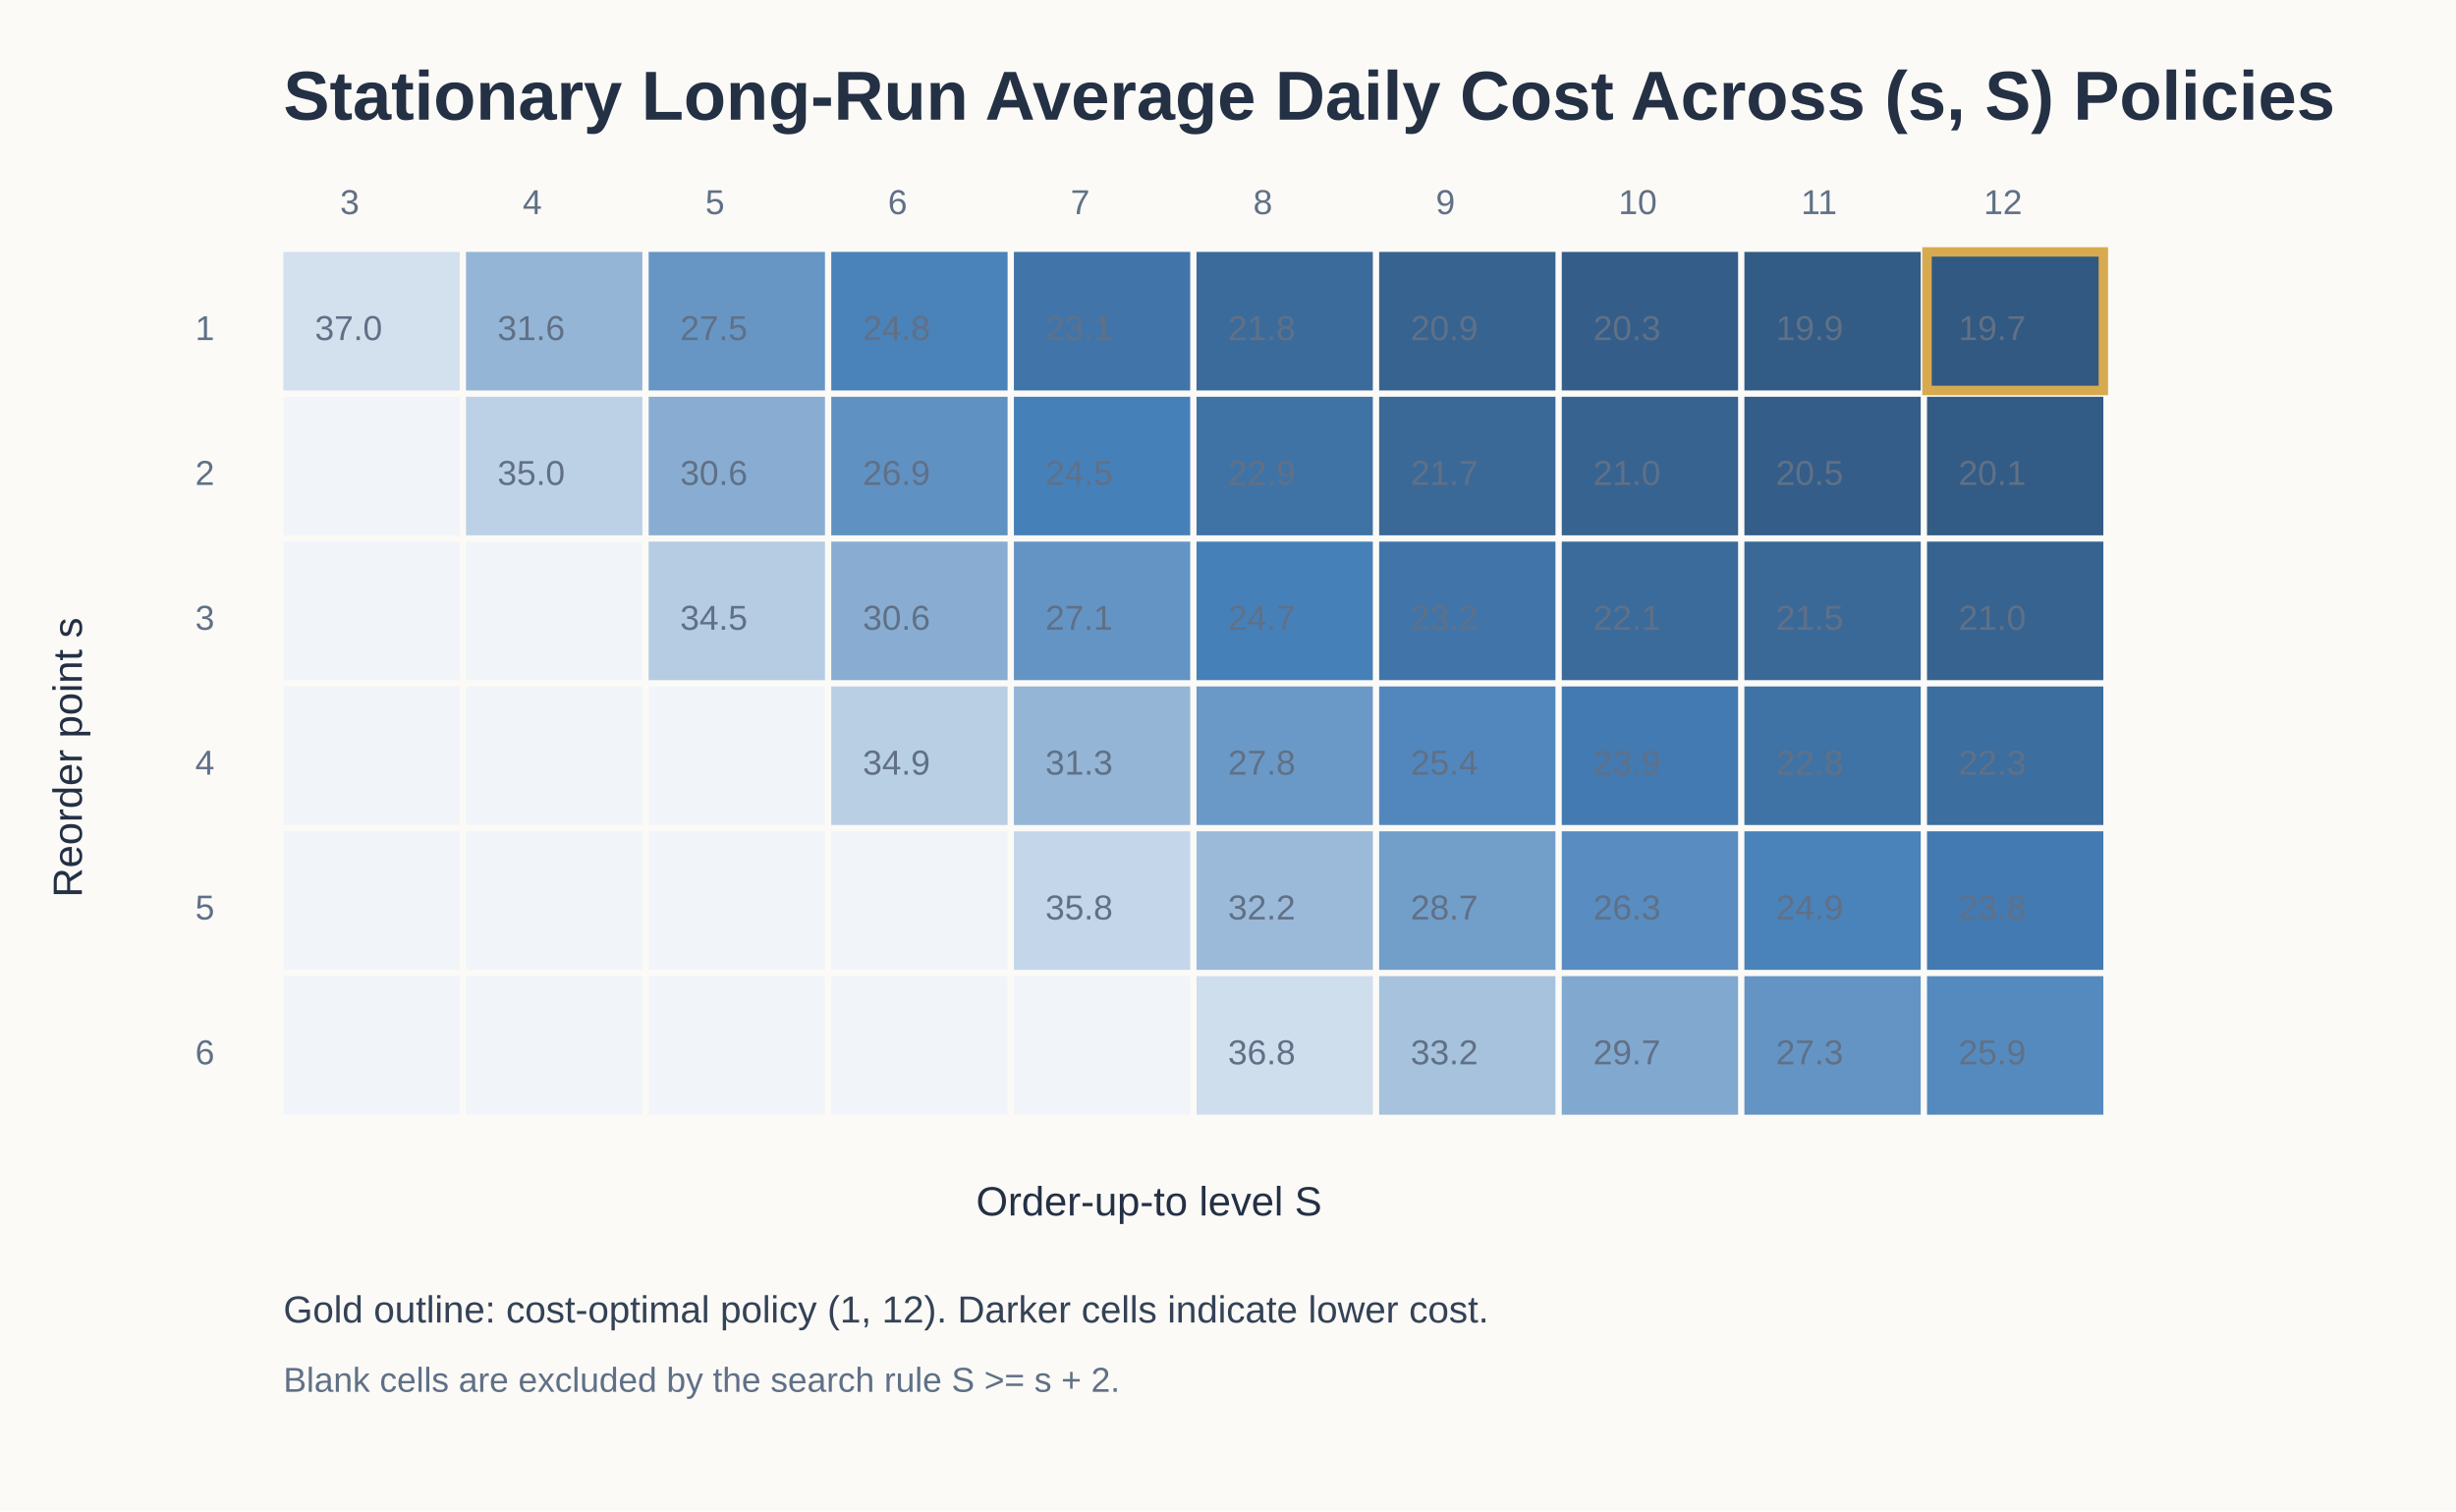
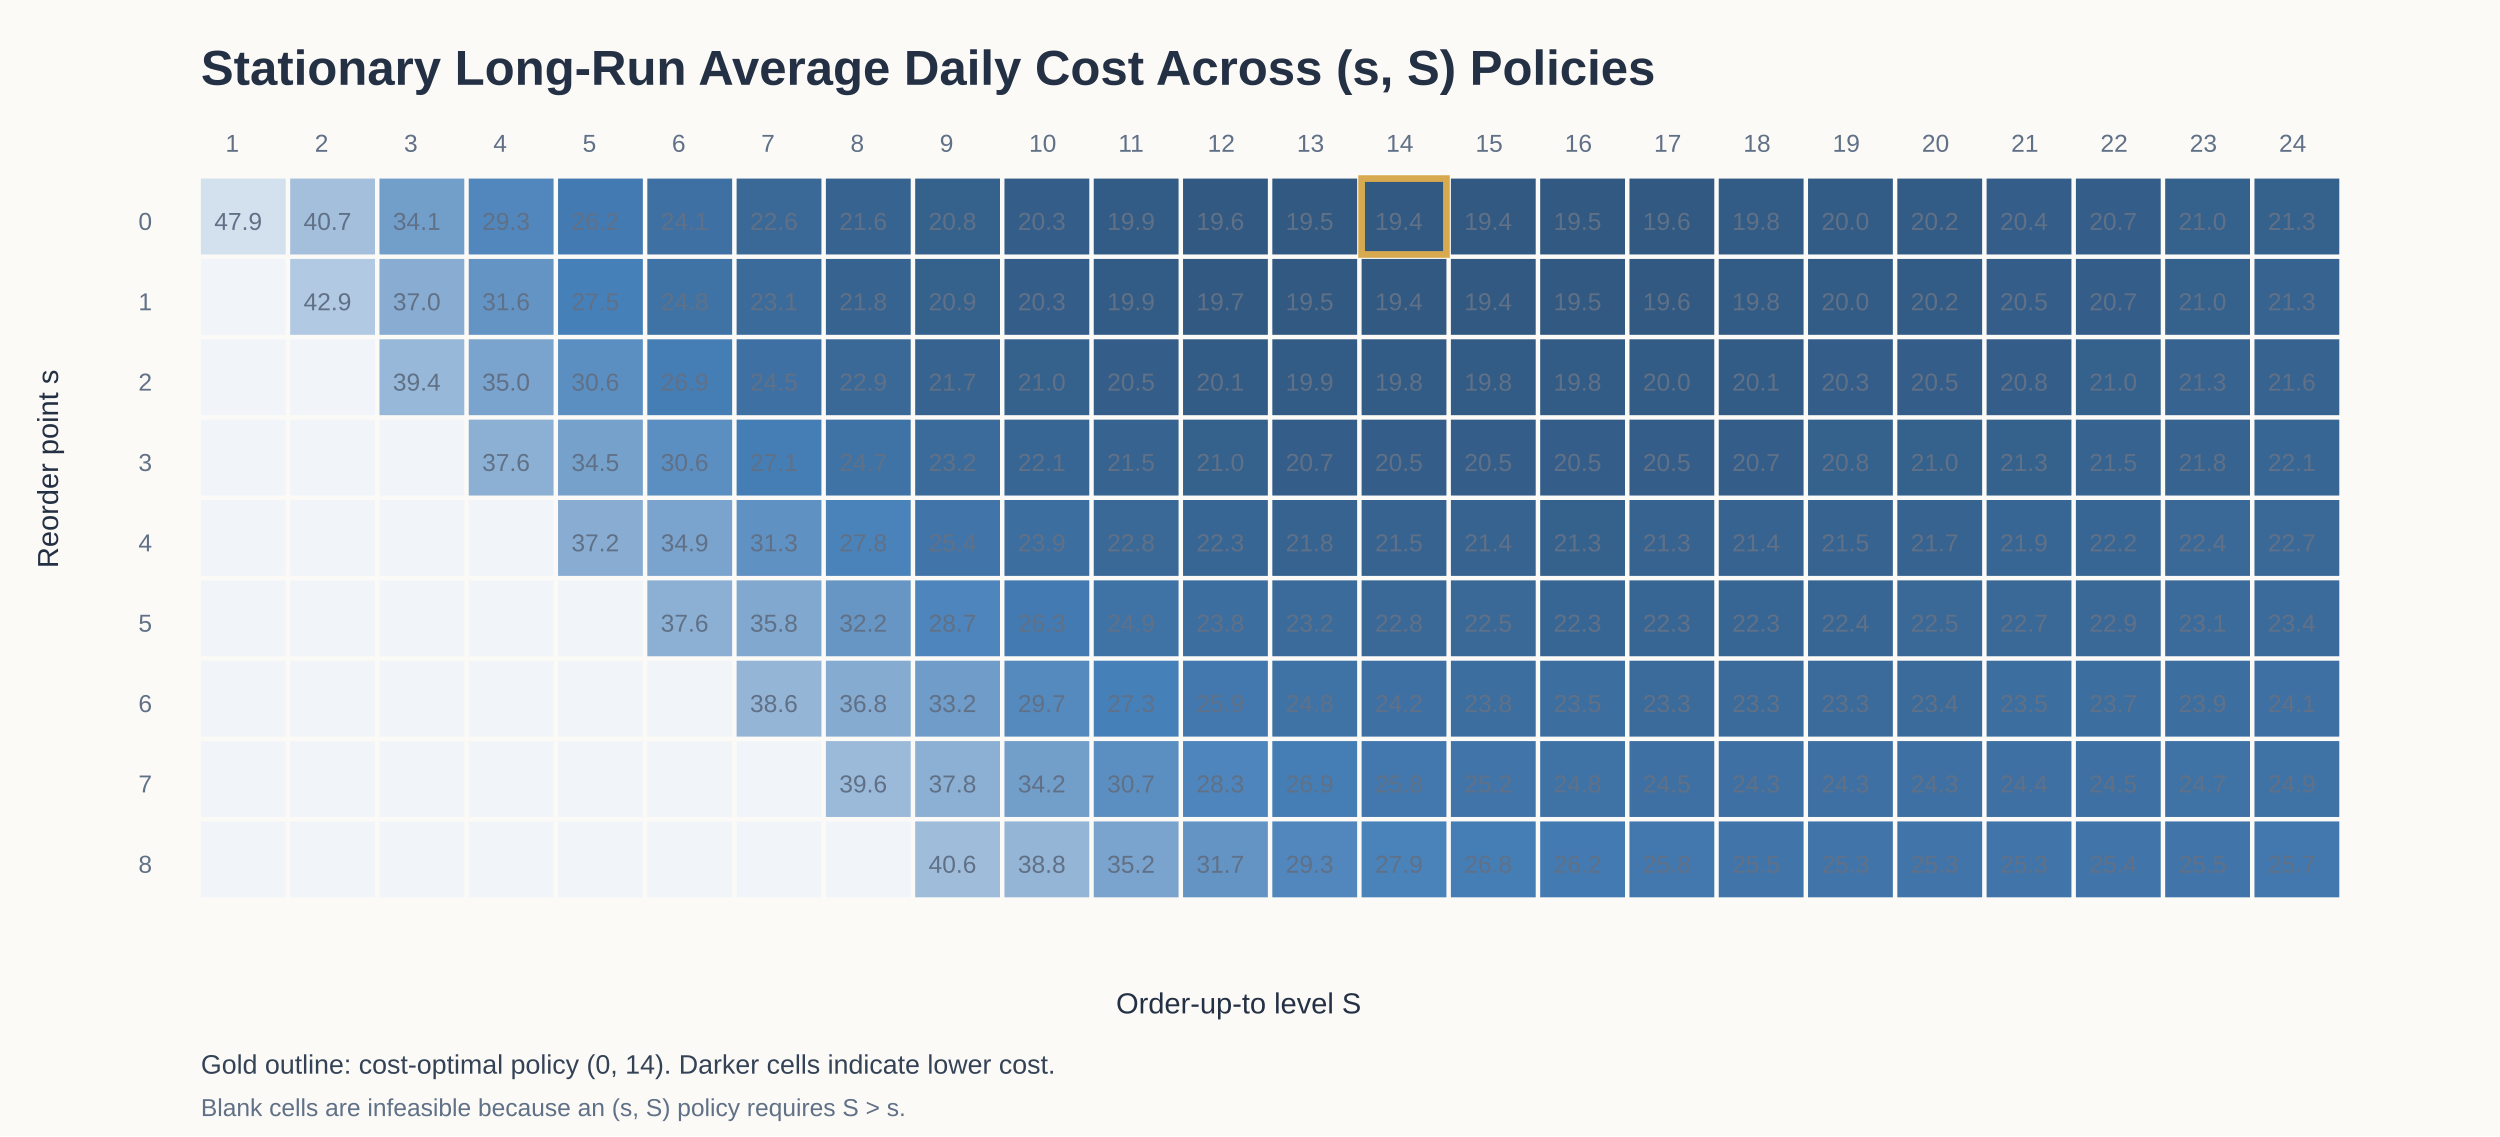
- <svg xmlns="http://www.w3.org/2000/svg" width="780" height="480" viewBox="0 0 780 480">
+ <svg xmlns="http://www.w3.org/2000/svg" width="1120" height="509" viewBox="0 0 1120 509">
  <rect width="100%" height="100%" fill="#fbfaf7" />
  <style>
text { font-family: Arial, sans-serif; fill: #243044; }
.title { font-size: 22px; font-weight: 700; }
.label { font-size: 13px; }
.tick { font-size: 11px; fill: #607086; }
.annotation { font-size: 12px; fill: #344256; }
</style>
  <text x="90" y="38" class="title">Stationary Long-Run Average Daily Cost Across (s, S) Policies</text>
-   <text x="310" y="386" class="label">Order-up-to level S</text>
-   <text x="26" y="285" class="label" transform="rotate(-90 26,285)">Reorder point s</text>
-   <text x="108" y="68" class="tick">3</text>
-   <text x="166" y="68" class="tick">4</text>
-   <text x="224" y="68" class="tick">5</text>
-   <text x="282" y="68" class="tick">6</text>
-   <text x="340" y="68" class="tick">7</text>
-   <text x="398" y="68" class="tick">8</text>
-   <text x="456" y="68" class="tick">9</text>
-   <text x="514" y="68" class="tick">10</text>
-   <text x="572" y="68" class="tick">11</text>
-   <text x="630" y="68" class="tick">12</text>
-   <text x="62" y="108" class="tick">1</text>
-   <text x="62" y="154" class="tick">2</text>
-   <text x="62" y="200" class="tick">3</text>
-   <text x="62" y="246" class="tick">4</text>
-   <text x="62" y="292" class="tick">5</text>
-   <text x="62" y="338" class="tick">6</text>
-   <rect x="90" y="80" width="56" height="44" fill="hsl(210, 45%, 88%)" stroke="none" stroke-width="0" />
-   <text x="100" y="108" class="tick">37.0</text>
-   <rect x="148" y="80" width="56" height="44" fill="hsl(210, 45%, 71%)" stroke="none" stroke-width="0" />
-   <text x="158" y="108" class="tick">31.6</text>
-   <rect x="206" y="80" width="56" height="44" fill="hsl(210, 45%, 59%)" stroke="none" stroke-width="0" />
-   <text x="216" y="108" class="tick">27.5</text>
-   <rect x="264" y="80" width="56" height="44" fill="hsl(210, 45%, 51%)" stroke="none" stroke-width="0" />
-   <text x="274" y="108" class="tick">24.8</text>
-   <rect x="322" y="80" width="56" height="44" fill="hsl(210, 45%, 46%)" stroke="none" stroke-width="0" />
-   <text x="332" y="108" class="tick">23.1</text>
-   <rect x="380" y="80" width="56" height="44" fill="hsl(210, 45%, 42%)" stroke="none" stroke-width="0" />
-   <text x="390" y="108" class="tick">21.8</text>
-   <rect x="438" y="80" width="56" height="44" fill="hsl(210, 45%, 39%)" stroke="none" stroke-width="0" />
-   <text x="448" y="108" class="tick">20.9</text>
-   <rect x="496" y="80" width="56" height="44" fill="hsl(210, 45%, 37%)" stroke="none" stroke-width="0" />
-   <text x="506" y="108" class="tick">20.3</text>
-   <rect x="554" y="80" width="56" height="44" fill="hsl(210, 45%, 36%)" stroke="none" stroke-width="0" />
-   <text x="564" y="108" class="tick">19.9</text>
-   <rect x="612" y="80" width="56" height="44" fill="hsl(210, 45%, 35%)" stroke="#d8aa4f" stroke-width="3" />
-   <text x="622" y="108" class="tick">19.7</text>
-   <rect x="90" y="126" width="56" height="44" fill="#f1f5f9" stroke="none" stroke-width="0" />
-   <rect x="148" y="126" width="56" height="44" fill="hsl(210, 45%, 82%)" stroke="none" stroke-width="0" />
-   <text x="158" y="154" class="tick">35.0</text>
-   <rect x="206" y="126" width="56" height="44" fill="hsl(210, 45%, 68%)" stroke="none" stroke-width="0" />
-   <text x="216" y="154" class="tick">30.6</text>
-   <rect x="264" y="126" width="56" height="44" fill="hsl(210, 45%, 57%)" stroke="none" stroke-width="0" />
-   <text x="274" y="154" class="tick">26.9</text>
-   <rect x="322" y="126" width="56" height="44" fill="hsl(210, 45%, 50%)" stroke="none" stroke-width="0" />
-   <text x="332" y="154" class="tick">24.5</text>
-   <rect x="380" y="126" width="56" height="44" fill="hsl(210, 45%, 45%)" stroke="none" stroke-width="0" />
-   <text x="390" y="154" class="tick">22.9</text>
-   <rect x="438" y="126" width="56" height="44" fill="hsl(210, 45%, 41%)" stroke="none" stroke-width="0" />
-   <text x="448" y="154" class="tick">21.7</text>
-   <rect x="496" y="126" width="56" height="44" fill="hsl(210, 45%, 39%)" stroke="none" stroke-width="0" />
-   <text x="506" y="154" class="tick">21.0</text>
-   <rect x="554" y="126" width="56" height="44" fill="hsl(210, 45%, 37%)" stroke="none" stroke-width="0" />
-   <text x="564" y="154" class="tick">20.5</text>
-   <rect x="612" y="126" width="56" height="44" fill="hsl(210, 45%, 36%)" stroke="none" stroke-width="0" />
-   <text x="622" y="154" class="tick">20.1</text>
-   <rect x="90" y="172" width="56" height="44" fill="#f1f5f9" stroke="none" stroke-width="0" />
-   <rect x="148" y="172" width="56" height="44" fill="#f1f5f9" stroke="none" stroke-width="0" />
-   <rect x="206" y="172" width="56" height="44" fill="hsl(210, 45%, 80%)" stroke="none" stroke-width="0" />
-   <text x="216" y="200" class="tick">34.5</text>
-   <rect x="264" y="172" width="56" height="44" fill="hsl(210, 45%, 68%)" stroke="none" stroke-width="0" />
-   <text x="274" y="200" class="tick">30.6</text>
-   <rect x="322" y="172" width="56" height="44" fill="hsl(210, 45%, 58%)" stroke="none" stroke-width="0" />
-   <text x="332" y="200" class="tick">27.1</text>
-   <rect x="380" y="172" width="56" height="44" fill="hsl(210, 45%, 50%)" stroke="none" stroke-width="0" />
-   <text x="390" y="200" class="tick">24.7</text>
-   <rect x="438" y="172" width="56" height="44" fill="hsl(210, 45%, 46%)" stroke="none" stroke-width="0" />
-   <text x="448" y="200" class="tick">23.2</text>
-   <rect x="496" y="172" width="56" height="44" fill="hsl(210, 45%, 42%)" stroke="none" stroke-width="0" />
-   <text x="506" y="200" class="tick">22.1</text>
-   <rect x="554" y="172" width="56" height="44" fill="hsl(210, 45%, 41%)" stroke="none" stroke-width="0" />
-   <text x="564" y="200" class="tick">21.5</text>
-   <rect x="612" y="172" width="56" height="44" fill="hsl(210, 45%, 39%)" stroke="none" stroke-width="0" />
-   <text x="622" y="200" class="tick">21.0</text>
-   <rect x="90" y="218" width="56" height="44" fill="#f1f5f9" stroke="none" stroke-width="0" />
-   <rect x="148" y="218" width="56" height="44" fill="#f1f5f9" stroke="none" stroke-width="0" />
-   <rect x="206" y="218" width="56" height="44" fill="#f1f5f9" stroke="none" stroke-width="0" />
-   <rect x="264" y="218" width="56" height="44" fill="hsl(210, 45%, 81%)" stroke="none" stroke-width="0" />
-   <text x="274" y="246" class="tick">34.9</text>
-   <rect x="322" y="218" width="56" height="44" fill="hsl(210, 45%, 71%)" stroke="none" stroke-width="0" />
-   <text x="332" y="246" class="tick">31.3</text>
-   <rect x="380" y="218" width="56" height="44" fill="hsl(210, 45%, 60%)" stroke="none" stroke-width="0" />
-   <text x="390" y="246" class="tick">27.8</text>
-   <rect x="438" y="218" width="56" height="44" fill="hsl(210, 45%, 53%)" stroke="none" stroke-width="0" />
-   <text x="448" y="246" class="tick">25.4</text>
-   <rect x="496" y="218" width="56" height="44" fill="hsl(210, 45%, 48%)" stroke="none" stroke-width="0" />
-   <text x="506" y="246" class="tick">23.9</text>
-   <rect x="554" y="218" width="56" height="44" fill="hsl(210, 45%, 45%)" stroke="none" stroke-width="0" />
-   <text x="564" y="246" class="tick">22.8</text>
-   <rect x="612" y="218" width="56" height="44" fill="hsl(210, 45%, 43%)" stroke="none" stroke-width="0" />
-   <text x="622" y="246" class="tick">22.3</text>
-   <rect x="90" y="264" width="56" height="44" fill="#f1f5f9" stroke="none" stroke-width="0" />
-   <rect x="148" y="264" width="56" height="44" fill="#f1f5f9" stroke="none" stroke-width="0" />
-   <rect x="206" y="264" width="56" height="44" fill="#f1f5f9" stroke="none" stroke-width="0" />
-   <rect x="264" y="264" width="56" height="44" fill="#f1f5f9" stroke="none" stroke-width="0" />
-   <rect x="322" y="264" width="56" height="44" fill="hsl(210, 45%, 84%)" stroke="none" stroke-width="0" />
-   <text x="332" y="292" class="tick">35.8</text>
-   <rect x="380" y="264" width="56" height="44" fill="hsl(210, 45%, 73%)" stroke="none" stroke-width="0" />
-   <text x="390" y="292" class="tick">32.2</text>
-   <rect x="438" y="264" width="56" height="44" fill="hsl(210, 45%, 62%)" stroke="none" stroke-width="0" />
-   <text x="448" y="292" class="tick">28.7</text>
-   <rect x="496" y="264" width="56" height="44" fill="hsl(210, 45%, 55%)" stroke="none" stroke-width="0" />
-   <text x="506" y="292" class="tick">26.3</text>
-   <rect x="554" y="264" width="56" height="44" fill="hsl(210, 45%, 51%)" stroke="none" stroke-width="0" />
-   <text x="564" y="292" class="tick">24.9</text>
-   <rect x="612" y="264" width="56" height="44" fill="hsl(210, 45%, 48%)" stroke="none" stroke-width="0" />
-   <text x="622" y="292" class="tick">23.8</text>
-   <rect x="90" y="310" width="56" height="44" fill="#f1f5f9" stroke="none" stroke-width="0" />
-   <rect x="148" y="310" width="56" height="44" fill="#f1f5f9" stroke="none" stroke-width="0" />
-   <rect x="206" y="310" width="56" height="44" fill="#f1f5f9" stroke="none" stroke-width="0" />
-   <rect x="264" y="310" width="56" height="44" fill="#f1f5f9" stroke="none" stroke-width="0" />
-   <rect x="322" y="310" width="56" height="44" fill="#f1f5f9" stroke="none" stroke-width="0" />
-   <rect x="380" y="310" width="56" height="44" fill="hsl(210, 45%, 87%)" stroke="none" stroke-width="0" />
-   <text x="390" y="338" class="tick">36.8</text>
-   <rect x="438" y="310" width="56" height="44" fill="hsl(210, 45%, 76%)" stroke="none" stroke-width="0" />
-   <text x="448" y="338" class="tick">33.2</text>
-   <rect x="496" y="310" width="56" height="44" fill="hsl(210, 45%, 66%)" stroke="none" stroke-width="0" />
-   <text x="506" y="338" class="tick">29.7</text>
-   <rect x="554" y="310" width="56" height="44" fill="hsl(210, 45%, 58%)" stroke="none" stroke-width="0" />
-   <text x="564" y="338" class="tick">27.3</text>
-   <rect x="612" y="310" width="56" height="44" fill="hsl(210, 45%, 54%)" stroke="none" stroke-width="0" />
-   <text x="622" y="338" class="tick">25.9</text>
-   <text x="90" y="420" class="annotation">Gold outline: cost-optimal policy (1, 12). Darker cells indicate lower cost.</text>
-   <text x="90" y="442" class="tick">Blank cells are excluded by the search rule S &gt;= s + 2.</text>
+   <text x="500.0" y="454" class="label">Order-up-to level S</text>
+   <text x="26" y="254.5" class="label" transform="rotate(-90 26,254.5)">Reorder point s</text>
+   <text x="101" y="68" class="tick">1</text>
+   <text x="141" y="68" class="tick">2</text>
+   <text x="181" y="68" class="tick">3</text>
+   <text x="221" y="68" class="tick">4</text>
+   <text x="261" y="68" class="tick">5</text>
+   <text x="301" y="68" class="tick">6</text>
+   <text x="341" y="68" class="tick">7</text>
+   <text x="381" y="68" class="tick">8</text>
+   <text x="421" y="68" class="tick">9</text>
+   <text x="461" y="68" class="tick">10</text>
+   <text x="501" y="68" class="tick">11</text>
+   <text x="541" y="68" class="tick">12</text>
+   <text x="581" y="68" class="tick">13</text>
+   <text x="621" y="68" class="tick">14</text>
+   <text x="661" y="68" class="tick">15</text>
+   <text x="701" y="68" class="tick">16</text>
+   <text x="741" y="68" class="tick">17</text>
+   <text x="781" y="68" class="tick">18</text>
+   <text x="821" y="68" class="tick">19</text>
+   <text x="861" y="68" class="tick">20</text>
+   <text x="901" y="68" class="tick">21</text>
+   <text x="941" y="68" class="tick">22</text>
+   <text x="981" y="68" class="tick">23</text>
+   <text x="1021" y="68" class="tick">24</text>
+   <text x="62" y="103" class="tick">0</text>
+   <text x="62" y="139" class="tick">1</text>
+   <text x="62" y="175" class="tick">2</text>
+   <text x="62" y="211" class="tick">3</text>
+   <text x="62" y="247" class="tick">4</text>
+   <text x="62" y="283" class="tick">5</text>
+   <text x="62" y="319" class="tick">6</text>
+   <text x="62" y="355" class="tick">7</text>
+   <text x="62" y="391" class="tick">8</text>
+   <rect x="90" y="80" width="38" height="34" fill="hsl(210, 45%, 88%)" stroke="none" stroke-width="0" />
+   <text x="96" y="103" class="tick">47.9</text>
+   <rect x="130" y="80" width="38" height="34" fill="hsl(210, 45%, 75%)" stroke="none" stroke-width="0" />
+   <text x="136" y="103" class="tick">40.7</text>
+   <rect x="170" y="80" width="38" height="34" fill="hsl(210, 45%, 62%)" stroke="none" stroke-width="0" />
+   <text x="176" y="103" class="tick">34.1</text>
+   <rect x="210" y="80" width="38" height="34" fill="hsl(210, 45%, 53%)" stroke="none" stroke-width="0" />
+   <text x="216" y="103" class="tick">29.3</text>
+   <rect x="250" y="80" width="38" height="34" fill="hsl(210, 45%, 48%)" stroke="none" stroke-width="0" />
+   <text x="256" y="103" class="tick">26.2</text>
+   <rect x="290" y="80" width="38" height="34" fill="hsl(210, 45%, 44%)" stroke="none" stroke-width="0" />
+   <text x="296" y="103" class="tick">24.1</text>
+   <rect x="330" y="80" width="38" height="34" fill="hsl(210, 45%, 41%)" stroke="none" stroke-width="0" />
+   <text x="336" y="103" class="tick">22.6</text>
+   <rect x="370" y="80" width="38" height="34" fill="hsl(210, 45%, 39%)" stroke="none" stroke-width="0" />
+   <text x="376" y="103" class="tick">21.6</text>
+   <rect x="410" y="80" width="38" height="34" fill="hsl(210, 45%, 38%)" stroke="none" stroke-width="0" />
+   <text x="416" y="103" class="tick">20.8</text>
+   <rect x="450" y="80" width="38" height="34" fill="hsl(210, 45%, 37%)" stroke="none" stroke-width="0" />
+   <text x="456" y="103" class="tick">20.3</text>
+   <rect x="490" y="80" width="38" height="34" fill="hsl(210, 45%, 36%)" stroke="none" stroke-width="0" />
+   <text x="496" y="103" class="tick">19.9</text>
+   <rect x="530" y="80" width="38" height="34" fill="hsl(210, 45%, 35%)" stroke="none" stroke-width="0" />
+   <text x="536" y="103" class="tick">19.6</text>
+   <rect x="570" y="80" width="38" height="34" fill="hsl(210, 45%, 35%)" stroke="none" stroke-width="0" />
+   <text x="576" y="103" class="tick">19.5</text>
+   <rect x="610" y="80" width="38" height="34" fill="hsl(210, 45%, 35%)" stroke="#d8aa4f" stroke-width="3" />
+   <text x="616" y="103" class="tick">19.4</text>
+   <rect x="650" y="80" width="38" height="34" fill="hsl(210, 45%, 35%)" stroke="none" stroke-width="0" />
+   <text x="656" y="103" class="tick">19.4</text>
+   <rect x="690" y="80" width="38" height="34" fill="hsl(210, 45%, 35%)" stroke="none" stroke-width="0" />
+   <text x="696" y="103" class="tick">19.5</text>
+   <rect x="730" y="80" width="38" height="34" fill="hsl(210, 45%, 35%)" stroke="none" stroke-width="0" />
+   <text x="736" y="103" class="tick">19.6</text>
+   <rect x="770" y="80" width="38" height="34" fill="hsl(210, 45%, 36%)" stroke="none" stroke-width="0" />
+   <text x="776" y="103" class="tick">19.8</text>
+   <rect x="810" y="80" width="38" height="34" fill="hsl(210, 45%, 36%)" stroke="none" stroke-width="0" />
+   <text x="816" y="103" class="tick">20.0</text>
+   <rect x="850" y="80" width="38" height="34" fill="hsl(210, 45%, 36%)" stroke="none" stroke-width="0" />
+   <text x="856" y="103" class="tick">20.2</text>
+   <rect x="890" y="80" width="38" height="34" fill="hsl(210, 45%, 37%)" stroke="none" stroke-width="0" />
+   <text x="896" y="103" class="tick">20.4</text>
+   <rect x="930" y="80" width="38" height="34" fill="hsl(210, 45%, 37%)" stroke="none" stroke-width="0" />
+   <text x="936" y="103" class="tick">20.7</text>
+   <rect x="970" y="80" width="38" height="34" fill="hsl(210, 45%, 38%)" stroke="none" stroke-width="0" />
+   <text x="976" y="103" class="tick">21.0</text>
+   <rect x="1010" y="80" width="38" height="34" fill="hsl(210, 45%, 38%)" stroke="none" stroke-width="0" />
+   <text x="1016" y="103" class="tick">21.3</text>
+   <rect x="90" y="116" width="38" height="34" fill="#f1f5f9" stroke="none" stroke-width="0" />
+   <rect x="130" y="116" width="38" height="34" fill="hsl(210, 45%, 79%)" stroke="none" stroke-width="0" />
+   <text x="136" y="139" class="tick">42.9</text>
+   <rect x="170" y="116" width="38" height="34" fill="hsl(210, 45%, 68%)" stroke="none" stroke-width="0" />
+   <text x="176" y="139" class="tick">37.0</text>
+   <rect x="210" y="116" width="38" height="34" fill="hsl(210, 45%, 58%)" stroke="none" stroke-width="0" />
+   <text x="216" y="139" class="tick">31.6</text>
+   <rect x="250" y="116" width="38" height="34" fill="hsl(210, 45%, 50%)" stroke="none" stroke-width="0" />
+   <text x="256" y="139" class="tick">27.5</text>
+   <rect x="290" y="116" width="38" height="34" fill="hsl(210, 45%, 45%)" stroke="none" stroke-width="0" />
+   <text x="296" y="139" class="tick">24.8</text>
+   <rect x="330" y="116" width="38" height="34" fill="hsl(210, 45%, 42%)" stroke="none" stroke-width="0" />
+   <text x="336" y="139" class="tick">23.1</text>
+   <rect x="370" y="116" width="38" height="34" fill="hsl(210, 45%, 39%)" stroke="none" stroke-width="0" />
+   <text x="376" y="139" class="tick">21.8</text>
+   <rect x="410" y="116" width="38" height="34" fill="hsl(210, 45%, 38%)" stroke="none" stroke-width="0" />
+   <text x="416" y="139" class="tick">20.9</text>
+   <rect x="450" y="116" width="38" height="34" fill="hsl(210, 45%, 37%)" stroke="none" stroke-width="0" />
+   <text x="456" y="139" class="tick">20.3</text>
+   <rect x="490" y="116" width="38" height="34" fill="hsl(210, 45%, 36%)" stroke="none" stroke-width="0" />
+   <text x="496" y="139" class="tick">19.9</text>
+   <rect x="530" y="116" width="38" height="34" fill="hsl(210, 45%, 35%)" stroke="none" stroke-width="0" />
+   <text x="536" y="139" class="tick">19.7</text>
+   <rect x="570" y="116" width="38" height="34" fill="hsl(210, 45%, 35%)" stroke="none" stroke-width="0" />
+   <text x="576" y="139" class="tick">19.5</text>
+   <rect x="610" y="116" width="38" height="34" fill="hsl(210, 45%, 35%)" stroke="none" stroke-width="0" />
+   <text x="616" y="139" class="tick">19.4</text>
+   <rect x="650" y="116" width="38" height="34" fill="hsl(210, 45%, 35%)" stroke="none" stroke-width="0" />
+   <text x="656" y="139" class="tick">19.4</text>
+   <rect x="690" y="116" width="38" height="34" fill="hsl(210, 45%, 35%)" stroke="none" stroke-width="0" />
+   <text x="696" y="139" class="tick">19.5</text>
+   <rect x="730" y="116" width="38" height="34" fill="hsl(210, 45%, 35%)" stroke="none" stroke-width="0" />
+   <text x="736" y="139" class="tick">19.6</text>
+   <rect x="770" y="116" width="38" height="34" fill="hsl(210, 45%, 36%)" stroke="none" stroke-width="0" />
+   <text x="776" y="139" class="tick">19.8</text>
+   <rect x="810" y="116" width="38" height="34" fill="hsl(210, 45%, 36%)" stroke="none" stroke-width="0" />
+   <text x="816" y="139" class="tick">20.0</text>
+   <rect x="850" y="116" width="38" height="34" fill="hsl(210, 45%, 36%)" stroke="none" stroke-width="0" />
+   <text x="856" y="139" class="tick">20.2</text>
+   <rect x="890" y="116" width="38" height="34" fill="hsl(210, 45%, 37%)" stroke="none" stroke-width="0" />
+   <text x="896" y="139" class="tick">20.5</text>
+   <rect x="930" y="116" width="38" height="34" fill="hsl(210, 45%, 37%)" stroke="none" stroke-width="0" />
+   <text x="936" y="139" class="tick">20.7</text>
+   <rect x="970" y="116" width="38" height="34" fill="hsl(210, 45%, 38%)" stroke="none" stroke-width="0" />
+   <text x="976" y="139" class="tick">21.0</text>
+   <rect x="1010" y="116" width="38" height="34" fill="hsl(210, 45%, 39%)" stroke="none" stroke-width="0" />
+   <text x="1016" y="139" class="tick">21.3</text>
+   <rect x="90" y="152" width="38" height="34" fill="#f1f5f9" stroke="none" stroke-width="0" />
+   <rect x="130" y="152" width="38" height="34" fill="#f1f5f9" stroke="none" stroke-width="0" />
+   <rect x="170" y="152" width="38" height="34" fill="hsl(210, 45%, 72%)" stroke="none" stroke-width="0" />
+   <text x="176" y="175" class="tick">39.4</text>
+   <rect x="210" y="152" width="38" height="34" fill="hsl(210, 45%, 64%)" stroke="none" stroke-width="0" />
+   <text x="216" y="175" class="tick">35.0</text>
+   <rect x="250" y="152" width="38" height="34" fill="hsl(210, 45%, 56%)" stroke="none" stroke-width="0" />
+   <text x="256" y="175" class="tick">30.6</text>
+   <rect x="290" y="152" width="38" height="34" fill="hsl(210, 45%, 49%)" stroke="none" stroke-width="0" />
+   <text x="296" y="175" class="tick">26.9</text>
+   <rect x="330" y="152" width="38" height="34" fill="hsl(210, 45%, 44%)" stroke="none" stroke-width="0" />
+   <text x="336" y="175" class="tick">24.5</text>
+   <rect x="370" y="152" width="38" height="34" fill="hsl(210, 45%, 41%)" stroke="none" stroke-width="0" />
+   <text x="376" y="175" class="tick">22.9</text>
+   <rect x="410" y="152" width="38" height="34" fill="hsl(210, 45%, 39%)" stroke="none" stroke-width="0" />
+   <text x="416" y="175" class="tick">21.7</text>
+   <rect x="450" y="152" width="38" height="34" fill="hsl(210, 45%, 38%)" stroke="none" stroke-width="0" />
+   <text x="456" y="175" class="tick">21.0</text>
+   <rect x="490" y="152" width="38" height="34" fill="hsl(210, 45%, 37%)" stroke="none" stroke-width="0" />
+   <text x="496" y="175" class="tick">20.5</text>
+   <rect x="530" y="152" width="38" height="34" fill="hsl(210, 45%, 36%)" stroke="none" stroke-width="0" />
+   <text x="536" y="175" class="tick">20.1</text>
+   <rect x="570" y="152" width="38" height="34" fill="hsl(210, 45%, 36%)" stroke="none" stroke-width="0" />
+   <text x="576" y="175" class="tick">19.9</text>
+   <rect x="610" y="152" width="38" height="34" fill="hsl(210, 45%, 36%)" stroke="none" stroke-width="0" />
+   <text x="616" y="175" class="tick">19.8</text>
+   <rect x="650" y="152" width="38" height="34" fill="hsl(210, 45%, 36%)" stroke="none" stroke-width="0" />
+   <text x="656" y="175" class="tick">19.8</text>
+   <rect x="690" y="152" width="38" height="34" fill="hsl(210, 45%, 36%)" stroke="none" stroke-width="0" />
+   <text x="696" y="175" class="tick">19.8</text>
+   <rect x="730" y="152" width="38" height="34" fill="hsl(210, 45%, 36%)" stroke="none" stroke-width="0" />
+   <text x="736" y="175" class="tick">20.0</text>
+   <rect x="770" y="152" width="38" height="34" fill="hsl(210, 45%, 36%)" stroke="none" stroke-width="0" />
+   <text x="776" y="175" class="tick">20.1</text>
+   <rect x="810" y="152" width="38" height="34" fill="hsl(210, 45%, 37%)" stroke="none" stroke-width="0" />
+   <text x="816" y="175" class="tick">20.3</text>
+   <rect x="850" y="152" width="38" height="34" fill="hsl(210, 45%, 37%)" stroke="none" stroke-width="0" />
+   <text x="856" y="175" class="tick">20.5</text>
+   <rect x="890" y="152" width="38" height="34" fill="hsl(210, 45%, 37%)" stroke="none" stroke-width="0" />
+   <text x="896" y="175" class="tick">20.8</text>
+   <rect x="930" y="152" width="38" height="34" fill="hsl(210, 45%, 38%)" stroke="none" stroke-width="0" />
+   <text x="936" y="175" class="tick">21.0</text>
+   <rect x="970" y="152" width="38" height="34" fill="hsl(210, 45%, 39%)" stroke="none" stroke-width="0" />
+   <text x="976" y="175" class="tick">21.3</text>
+   <rect x="1010" y="152" width="38" height="34" fill="hsl(210, 45%, 39%)" stroke="none" stroke-width="0" />
+   <text x="1016" y="175" class="tick">21.6</text>
+   <rect x="90" y="188" width="38" height="34" fill="#f1f5f9" stroke="none" stroke-width="0" />
+   <rect x="130" y="188" width="38" height="34" fill="#f1f5f9" stroke="none" stroke-width="0" />
+   <rect x="170" y="188" width="38" height="34" fill="#f1f5f9" stroke="none" stroke-width="0" />
+   <rect x="210" y="188" width="38" height="34" fill="hsl(210, 45%, 69%)" stroke="none" stroke-width="0" />
+   <text x="216" y="211" class="tick">37.6</text>
+   <rect x="250" y="188" width="38" height="34" fill="hsl(210, 45%, 63%)" stroke="none" stroke-width="0" />
+   <text x="256" y="211" class="tick">34.5</text>
+   <rect x="290" y="188" width="38" height="34" fill="hsl(210, 45%, 56%)" stroke="none" stroke-width="0" />
+   <text x="296" y="211" class="tick">30.6</text>
+   <rect x="330" y="188" width="38" height="34" fill="hsl(210, 45%, 49%)" stroke="none" stroke-width="0" />
+   <text x="336" y="211" class="tick">27.1</text>
+   <rect x="370" y="188" width="38" height="34" fill="hsl(210, 45%, 45%)" stroke="none" stroke-width="0" />
+   <text x="376" y="211" class="tick">24.7</text>
+   <rect x="410" y="188" width="38" height="34" fill="hsl(210, 45%, 42%)" stroke="none" stroke-width="0" />
+   <text x="416" y="211" class="tick">23.2</text>
+   <rect x="450" y="188" width="38" height="34" fill="hsl(210, 45%, 40%)" stroke="none" stroke-width="0" />
+   <text x="456" y="211" class="tick">22.1</text>
+   <rect x="490" y="188" width="38" height="34" fill="hsl(210, 45%, 39%)" stroke="none" stroke-width="0" />
+   <text x="496" y="211" class="tick">21.5</text>
+   <rect x="530" y="188" width="38" height="34" fill="hsl(210, 45%, 38%)" stroke="none" stroke-width="0" />
+   <text x="536" y="211" class="tick">21.0</text>
+   <rect x="570" y="188" width="38" height="34" fill="hsl(210, 45%, 37%)" stroke="none" stroke-width="0" />
+   <text x="576" y="211" class="tick">20.7</text>
+   <rect x="610" y="188" width="38" height="34" fill="hsl(210, 45%, 37%)" stroke="none" stroke-width="0" />
+   <text x="616" y="211" class="tick">20.5</text>
+   <rect x="650" y="188" width="38" height="34" fill="hsl(210, 45%, 37%)" stroke="none" stroke-width="0" />
+   <text x="656" y="211" class="tick">20.5</text>
+   <rect x="690" y="188" width="38" height="34" fill="hsl(210, 45%, 37%)" stroke="none" stroke-width="0" />
+   <text x="696" y="211" class="tick">20.5</text>
+   <rect x="730" y="188" width="38" height="34" fill="hsl(210, 45%, 37%)" stroke="none" stroke-width="0" />
+   <text x="736" y="211" class="tick">20.5</text>
+   <rect x="770" y="188" width="38" height="34" fill="hsl(210, 45%, 37%)" stroke="none" stroke-width="0" />
+   <text x="776" y="211" class="tick">20.7</text>
+   <rect x="810" y="188" width="38" height="34" fill="hsl(210, 45%, 38%)" stroke="none" stroke-width="0" />
+   <text x="816" y="211" class="tick">20.8</text>
+   <rect x="850" y="188" width="38" height="34" fill="hsl(210, 45%, 38%)" stroke="none" stroke-width="0" />
+   <text x="856" y="211" class="tick">21.0</text>
+   <rect x="890" y="188" width="38" height="34" fill="hsl(210, 45%, 38%)" stroke="none" stroke-width="0" />
+   <text x="896" y="211" class="tick">21.3</text>
+   <rect x="930" y="188" width="38" height="34" fill="hsl(210, 45%, 39%)" stroke="none" stroke-width="0" />
+   <text x="936" y="211" class="tick">21.5</text>
+   <rect x="970" y="188" width="38" height="34" fill="hsl(210, 45%, 39%)" stroke="none" stroke-width="0" />
+   <text x="976" y="211" class="tick">21.8</text>
+   <rect x="1010" y="188" width="38" height="34" fill="hsl(210, 45%, 40%)" stroke="none" stroke-width="0" />
+   <text x="1016" y="211" class="tick">22.1</text>
+   <rect x="90" y="224" width="38" height="34" fill="#f1f5f9" stroke="none" stroke-width="0" />
+   <rect x="130" y="224" width="38" height="34" fill="#f1f5f9" stroke="none" stroke-width="0" />
+   <rect x="170" y="224" width="38" height="34" fill="#f1f5f9" stroke="none" stroke-width="0" />
+   <rect x="210" y="224" width="38" height="34" fill="#f1f5f9" stroke="none" stroke-width="0" />
+   <rect x="250" y="224" width="38" height="34" fill="hsl(210, 45%, 68%)" stroke="none" stroke-width="0" />
+   <text x="256" y="247" class="tick">37.2</text>
+   <rect x="290" y="224" width="38" height="34" fill="hsl(210, 45%, 64%)" stroke="none" stroke-width="0" />
+   <text x="296" y="247" class="tick">34.9</text>
+   <rect x="330" y="224" width="38" height="34" fill="hsl(210, 45%, 57%)" stroke="none" stroke-width="0" />
+   <text x="336" y="247" class="tick">31.3</text>
+   <rect x="370" y="224" width="38" height="34" fill="hsl(210, 45%, 51%)" stroke="none" stroke-width="0" />
+   <text x="376" y="247" class="tick">27.8</text>
+   <rect x="410" y="224" width="38" height="34" fill="hsl(210, 45%, 46%)" stroke="none" stroke-width="0" />
+   <text x="416" y="247" class="tick">25.4</text>
+   <rect x="450" y="224" width="38" height="34" fill="hsl(210, 45%, 43%)" stroke="none" stroke-width="0" />
+   <text x="456" y="247" class="tick">23.9</text>
+   <rect x="490" y="224" width="38" height="34" fill="hsl(210, 45%, 41%)" stroke="none" stroke-width="0" />
+   <text x="496" y="247" class="tick">22.8</text>
+   <rect x="530" y="224" width="38" height="34" fill="hsl(210, 45%, 40%)" stroke="none" stroke-width="0" />
+   <text x="536" y="247" class="tick">22.3</text>
+   <rect x="570" y="224" width="38" height="34" fill="hsl(210, 45%, 39%)" stroke="none" stroke-width="0" />
+   <text x="576" y="247" class="tick">21.8</text>
+   <rect x="610" y="224" width="38" height="34" fill="hsl(210, 45%, 39%)" stroke="none" stroke-width="0" />
+   <text x="616" y="247" class="tick">21.5</text>
+   <rect x="650" y="224" width="38" height="34" fill="hsl(210, 45%, 39%)" stroke="none" stroke-width="0" />
+   <text x="656" y="247" class="tick">21.4</text>
+   <rect x="690" y="224" width="38" height="34" fill="hsl(210, 45%, 38%)" stroke="none" stroke-width="0" />
+   <text x="696" y="247" class="tick">21.3</text>
+   <rect x="730" y="224" width="38" height="34" fill="hsl(210, 45%, 39%)" stroke="none" stroke-width="0" />
+   <text x="736" y="247" class="tick">21.3</text>
+   <rect x="770" y="224" width="38" height="34" fill="hsl(210, 45%, 39%)" stroke="none" stroke-width="0" />
+   <text x="776" y="247" class="tick">21.4</text>
+   <rect x="810" y="224" width="38" height="34" fill="hsl(210, 45%, 39%)" stroke="none" stroke-width="0" />
+   <text x="816" y="247" class="tick">21.5</text>
+   <rect x="850" y="224" width="38" height="34" fill="hsl(210, 45%, 39%)" stroke="none" stroke-width="0" />
+   <text x="856" y="247" class="tick">21.7</text>
+   <rect x="890" y="224" width="38" height="34" fill="hsl(210, 45%, 40%)" stroke="none" stroke-width="0" />
+   <text x="896" y="247" class="tick">21.9</text>
+   <rect x="930" y="224" width="38" height="34" fill="hsl(210, 45%, 40%)" stroke="none" stroke-width="0" />
+   <text x="936" y="247" class="tick">22.2</text>
+   <rect x="970" y="224" width="38" height="34" fill="hsl(210, 45%, 41%)" stroke="none" stroke-width="0" />
+   <text x="976" y="247" class="tick">22.4</text>
+   <rect x="1010" y="224" width="38" height="34" fill="hsl(210, 45%, 41%)" stroke="none" stroke-width="0" />
+   <text x="1016" y="247" class="tick">22.7</text>
+   <rect x="90" y="260" width="38" height="34" fill="#f1f5f9" stroke="none" stroke-width="0" />
+   <rect x="130" y="260" width="38" height="34" fill="#f1f5f9" stroke="none" stroke-width="0" />
+   <rect x="170" y="260" width="38" height="34" fill="#f1f5f9" stroke="none" stroke-width="0" />
+   <rect x="210" y="260" width="38" height="34" fill="#f1f5f9" stroke="none" stroke-width="0" />
+   <rect x="250" y="260" width="38" height="34" fill="#f1f5f9" stroke="none" stroke-width="0" />
+   <rect x="290" y="260" width="38" height="34" fill="hsl(210, 45%, 69%)" stroke="none" stroke-width="0" />
+   <text x="296" y="283" class="tick">37.6</text>
+   <rect x="330" y="260" width="38" height="34" fill="hsl(210, 45%, 66%)" stroke="none" stroke-width="0" />
+   <text x="336" y="283" class="tick">35.8</text>
+   <rect x="370" y="260" width="38" height="34" fill="hsl(210, 45%, 59%)" stroke="none" stroke-width="0" />
+   <text x="376" y="283" class="tick">32.2</text>
+   <rect x="410" y="260" width="38" height="34" fill="hsl(210, 45%, 52%)" stroke="none" stroke-width="0" />
+   <text x="416" y="283" class="tick">28.7</text>
+   <rect x="450" y="260" width="38" height="34" fill="hsl(210, 45%, 48%)" stroke="none" stroke-width="0" />
+   <text x="456" y="283" class="tick">26.3</text>
+   <rect x="490" y="260" width="38" height="34" fill="hsl(210, 45%, 45%)" stroke="none" stroke-width="0" />
+   <text x="496" y="283" class="tick">24.9</text>
+   <rect x="530" y="260" width="38" height="34" fill="hsl(210, 45%, 43%)" stroke="none" stroke-width="0" />
+   <text x="536" y="283" class="tick">23.8</text>
+   <rect x="570" y="260" width="38" height="34" fill="hsl(210, 45%, 42%)" stroke="none" stroke-width="0" />
+   <text x="576" y="283" class="tick">23.2</text>
+   <rect x="610" y="260" width="38" height="34" fill="hsl(210, 45%, 41%)" stroke="none" stroke-width="0" />
+   <text x="616" y="283" class="tick">22.8</text>
+   <rect x="650" y="260" width="38" height="34" fill="hsl(210, 45%, 41%)" stroke="none" stroke-width="0" />
+   <text x="656" y="283" class="tick">22.5</text>
+   <rect x="690" y="260" width="38" height="34" fill="hsl(210, 45%, 40%)" stroke="none" stroke-width="0" />
+   <text x="696" y="283" class="tick">22.3</text>
+   <rect x="730" y="260" width="38" height="34" fill="hsl(210, 45%, 40%)" stroke="none" stroke-width="0" />
+   <text x="736" y="283" class="tick">22.3</text>
+   <rect x="770" y="260" width="38" height="34" fill="hsl(210, 45%, 40%)" stroke="none" stroke-width="0" />
+   <text x="776" y="283" class="tick">22.3</text>
+   <rect x="810" y="260" width="38" height="34" fill="hsl(210, 45%, 40%)" stroke="none" stroke-width="0" />
+   <text x="816" y="283" class="tick">22.4</text>
+   <rect x="850" y="260" width="38" height="34" fill="hsl(210, 45%, 41%)" stroke="none" stroke-width="0" />
+   <text x="856" y="283" class="tick">22.5</text>
+   <rect x="890" y="260" width="38" height="34" fill="hsl(210, 45%, 41%)" stroke="none" stroke-width="0" />
+   <text x="896" y="283" class="tick">22.7</text>
+   <rect x="930" y="260" width="38" height="34" fill="hsl(210, 45%, 41%)" stroke="none" stroke-width="0" />
+   <text x="936" y="283" class="tick">22.9</text>
+   <rect x="970" y="260" width="38" height="34" fill="hsl(210, 45%, 42%)" stroke="none" stroke-width="0" />
+   <text x="976" y="283" class="tick">23.1</text>
+   <rect x="1010" y="260" width="38" height="34" fill="hsl(210, 45%, 42%)" stroke="none" stroke-width="0" />
+   <text x="1016" y="283" class="tick">23.4</text>
+   <rect x="90" y="296" width="38" height="34" fill="#f1f5f9" stroke="none" stroke-width="0" />
+   <rect x="130" y="296" width="38" height="34" fill="#f1f5f9" stroke="none" stroke-width="0" />
+   <rect x="170" y="296" width="38" height="34" fill="#f1f5f9" stroke="none" stroke-width="0" />
+   <rect x="210" y="296" width="38" height="34" fill="#f1f5f9" stroke="none" stroke-width="0" />
+   <rect x="250" y="296" width="38" height="34" fill="#f1f5f9" stroke="none" stroke-width="0" />
+   <rect x="290" y="296" width="38" height="34" fill="#f1f5f9" stroke="none" stroke-width="0" />
+   <rect x="330" y="296" width="38" height="34" fill="hsl(210, 45%, 71%)" stroke="none" stroke-width="0" />
+   <text x="336" y="319" class="tick">38.6</text>
+   <rect x="370" y="296" width="38" height="34" fill="hsl(210, 45%, 67%)" stroke="none" stroke-width="0" />
+   <text x="376" y="319" class="tick">36.8</text>
+   <rect x="410" y="296" width="38" height="34" fill="hsl(210, 45%, 61%)" stroke="none" stroke-width="0" />
+   <text x="416" y="319" class="tick">33.2</text>
+   <rect x="450" y="296" width="38" height="34" fill="hsl(210, 45%, 54%)" stroke="none" stroke-width="0" />
+   <text x="456" y="319" class="tick">29.7</text>
+   <rect x="490" y="296" width="38" height="34" fill="hsl(210, 45%, 50%)" stroke="none" stroke-width="0" />
+   <text x="496" y="319" class="tick">27.3</text>
+   <rect x="530" y="296" width="38" height="34" fill="hsl(210, 45%, 47%)" stroke="none" stroke-width="0" />
+   <text x="536" y="319" class="tick">25.9</text>
+   <rect x="570" y="296" width="38" height="34" fill="hsl(210, 45%, 45%)" stroke="none" stroke-width="0" />
+   <text x="576" y="319" class="tick">24.8</text>
+   <rect x="610" y="296" width="38" height="34" fill="hsl(210, 45%, 44%)" stroke="none" stroke-width="0" />
+   <text x="616" y="319" class="tick">24.2</text>
+   <rect x="650" y="296" width="38" height="34" fill="hsl(210, 45%, 43%)" stroke="none" stroke-width="0" />
+   <text x="656" y="319" class="tick">23.8</text>
+   <rect x="690" y="296" width="38" height="34" fill="hsl(210, 45%, 43%)" stroke="none" stroke-width="0" />
+   <text x="696" y="319" class="tick">23.5</text>
+   <rect x="730" y="296" width="38" height="34" fill="hsl(210, 45%, 42%)" stroke="none" stroke-width="0" />
+   <text x="736" y="319" class="tick">23.3</text>
+   <rect x="770" y="296" width="38" height="34" fill="hsl(210, 45%, 42%)" stroke="none" stroke-width="0" />
+   <text x="776" y="319" class="tick">23.3</text>
+   <rect x="810" y="296" width="38" height="34" fill="hsl(210, 45%, 42%)" stroke="none" stroke-width="0" />
+   <text x="816" y="319" class="tick">23.3</text>
+   <rect x="850" y="296" width="38" height="34" fill="hsl(210, 45%, 42%)" stroke="none" stroke-width="0" />
+   <text x="856" y="319" class="tick">23.4</text>
+   <rect x="890" y="296" width="38" height="34" fill="hsl(210, 45%, 43%)" stroke="none" stroke-width="0" />
+   <text x="896" y="319" class="tick">23.5</text>
+   <rect x="930" y="296" width="38" height="34" fill="hsl(210, 45%, 43%)" stroke="none" stroke-width="0" />
+   <text x="936" y="319" class="tick">23.7</text>
+   <rect x="970" y="296" width="38" height="34" fill="hsl(210, 45%, 43%)" stroke="none" stroke-width="0" />
+   <text x="976" y="319" class="tick">23.9</text>
+   <rect x="1010" y="296" width="38" height="34" fill="hsl(210, 45%, 44%)" stroke="none" stroke-width="0" />
+   <text x="1016" y="319" class="tick">24.1</text>
+   <rect x="90" y="332" width="38" height="34" fill="#f1f5f9" stroke="none" stroke-width="0" />
+   <rect x="130" y="332" width="38" height="34" fill="#f1f5f9" stroke="none" stroke-width="0" />
+   <rect x="170" y="332" width="38" height="34" fill="#f1f5f9" stroke="none" stroke-width="0" />
+   <rect x="210" y="332" width="38" height="34" fill="#f1f5f9" stroke="none" stroke-width="0" />
+   <rect x="250" y="332" width="38" height="34" fill="#f1f5f9" stroke="none" stroke-width="0" />
+   <rect x="290" y="332" width="38" height="34" fill="#f1f5f9" stroke="none" stroke-width="0" />
+   <rect x="330" y="332" width="38" height="34" fill="#f1f5f9" stroke="none" stroke-width="0" />
+   <rect x="370" y="332" width="38" height="34" fill="hsl(210, 45%, 73%)" stroke="none" stroke-width="0" />
+   <text x="376" y="355" class="tick">39.6</text>
+   <rect x="410" y="332" width="38" height="34" fill="hsl(210, 45%, 69%)" stroke="none" stroke-width="0" />
+   <text x="416" y="355" class="tick">37.8</text>
+   <rect x="450" y="332" width="38" height="34" fill="hsl(210, 45%, 62%)" stroke="none" stroke-width="0" />
+   <text x="456" y="355" class="tick">34.2</text>
+   <rect x="490" y="332" width="38" height="34" fill="hsl(210, 45%, 56%)" stroke="none" stroke-width="0" />
+   <text x="496" y="355" class="tick">30.7</text>
+   <rect x="530" y="332" width="38" height="34" fill="hsl(210, 45%, 52%)" stroke="none" stroke-width="0" />
+   <text x="536" y="355" class="tick">28.3</text>
+   <rect x="570" y="332" width="38" height="34" fill="hsl(210, 45%, 49%)" stroke="none" stroke-width="0" />
+   <text x="576" y="355" class="tick">26.9</text>
+   <rect x="610" y="332" width="38" height="34" fill="hsl(210, 45%, 47%)" stroke="none" stroke-width="0" />
+   <text x="616" y="355" class="tick">25.8</text>
+   <rect x="650" y="332" width="38" height="34" fill="hsl(210, 45%, 46%)" stroke="none" stroke-width="0" />
+   <text x="656" y="355" class="tick">25.2</text>
+   <rect x="690" y="332" width="38" height="34" fill="hsl(210, 45%, 45%)" stroke="none" stroke-width="0" />
+   <text x="696" y="355" class="tick">24.8</text>
+   <rect x="730" y="332" width="38" height="34" fill="hsl(210, 45%, 44%)" stroke="none" stroke-width="0" />
+   <text x="736" y="355" class="tick">24.5</text>
+   <rect x="770" y="332" width="38" height="34" fill="hsl(210, 45%, 44%)" stroke="none" stroke-width="0" />
+   <text x="776" y="355" class="tick">24.3</text>
+   <rect x="810" y="332" width="38" height="34" fill="hsl(210, 45%, 44%)" stroke="none" stroke-width="0" />
+   <text x="816" y="355" class="tick">24.3</text>
+   <rect x="850" y="332" width="38" height="34" fill="hsl(210, 45%, 44%)" stroke="none" stroke-width="0" />
+   <text x="856" y="355" class="tick">24.3</text>
+   <rect x="890" y="332" width="38" height="34" fill="hsl(210, 45%, 44%)" stroke="none" stroke-width="0" />
+   <text x="896" y="355" class="tick">24.4</text>
+   <rect x="930" y="332" width="38" height="34" fill="hsl(210, 45%, 44%)" stroke="none" stroke-width="0" />
+   <text x="936" y="355" class="tick">24.5</text>
+   <rect x="970" y="332" width="38" height="34" fill="hsl(210, 45%, 45%)" stroke="none" stroke-width="0" />
+   <text x="976" y="355" class="tick">24.7</text>
+   <rect x="1010" y="332" width="38" height="34" fill="hsl(210, 45%, 45%)" stroke="none" stroke-width="0" />
+   <text x="1016" y="355" class="tick">24.9</text>
+   <rect x="90" y="368" width="38" height="34" fill="#f1f5f9" stroke="none" stroke-width="0" />
+   <rect x="130" y="368" width="38" height="34" fill="#f1f5f9" stroke="none" stroke-width="0" />
+   <rect x="170" y="368" width="38" height="34" fill="#f1f5f9" stroke="none" stroke-width="0" />
+   <rect x="210" y="368" width="38" height="34" fill="#f1f5f9" stroke="none" stroke-width="0" />
+   <rect x="250" y="368" width="38" height="34" fill="#f1f5f9" stroke="none" stroke-width="0" />
+   <rect x="290" y="368" width="38" height="34" fill="#f1f5f9" stroke="none" stroke-width="0" />
+   <rect x="330" y="368" width="38" height="34" fill="#f1f5f9" stroke="none" stroke-width="0" />
+   <rect x="370" y="368" width="38" height="34" fill="#f1f5f9" stroke="none" stroke-width="0" />
+   <rect x="410" y="368" width="38" height="34" fill="hsl(210, 45%, 74%)" stroke="none" stroke-width="0" />
+   <text x="416" y="391" class="tick">40.6</text>
+   <rect x="450" y="368" width="38" height="34" fill="hsl(210, 45%, 71%)" stroke="none" stroke-width="0" />
+   <text x="456" y="391" class="tick">38.8</text>
+   <rect x="490" y="368" width="38" height="34" fill="hsl(210, 45%, 64%)" stroke="none" stroke-width="0" />
+   <text x="496" y="391" class="tick">35.2</text>
+   <rect x="530" y="368" width="38" height="34" fill="hsl(210, 45%, 58%)" stroke="none" stroke-width="0" />
+   <text x="536" y="391" class="tick">31.7</text>
+   <rect x="570" y="368" width="38" height="34" fill="hsl(210, 45%, 53%)" stroke="none" stroke-width="0" />
+   <text x="576" y="391" class="tick">29.3</text>
+   <rect x="610" y="368" width="38" height="34" fill="hsl(210, 45%, 51%)" stroke="none" stroke-width="0" />
+   <text x="616" y="391" class="tick">27.9</text>
+   <rect x="650" y="368" width="38" height="34" fill="hsl(210, 45%, 49%)" stroke="none" stroke-width="0" />
+   <text x="656" y="391" class="tick">26.8</text>
+   <rect x="690" y="368" width="38" height="34" fill="hsl(210, 45%, 48%)" stroke="none" stroke-width="0" />
+   <text x="696" y="391" class="tick">26.2</text>
+   <rect x="730" y="368" width="38" height="34" fill="hsl(210, 45%, 47%)" stroke="none" stroke-width="0" />
+   <text x="736" y="391" class="tick">25.8</text>
+   <rect x="770" y="368" width="38" height="34" fill="hsl(210, 45%, 46%)" stroke="none" stroke-width="0" />
+   <text x="776" y="391" class="tick">25.5</text>
+   <rect x="810" y="368" width="38" height="34" fill="hsl(210, 45%, 46%)" stroke="none" stroke-width="0" />
+   <text x="816" y="391" class="tick">25.3</text>
+   <rect x="850" y="368" width="38" height="34" fill="hsl(210, 45%, 46%)" stroke="none" stroke-width="0" />
+   <text x="856" y="391" class="tick">25.3</text>
+   <rect x="890" y="368" width="38" height="34" fill="hsl(210, 45%, 46%)" stroke="none" stroke-width="0" />
+   <text x="896" y="391" class="tick">25.3</text>
+   <rect x="930" y="368" width="38" height="34" fill="hsl(210, 45%, 46%)" stroke="none" stroke-width="0" />
+   <text x="936" y="391" class="tick">25.4</text>
+   <rect x="970" y="368" width="38" height="34" fill="hsl(210, 45%, 46%)" stroke="none" stroke-width="0" />
+   <text x="976" y="391" class="tick">25.5</text>
+   <rect x="1010" y="368" width="38" height="34" fill="hsl(210, 45%, 47%)" stroke="none" stroke-width="0" />
+   <text x="1016" y="391" class="tick">25.7</text>
+   <text x="90" y="481" class="annotation">Gold outline: cost-optimal policy (0, 14). Darker cells indicate lower cost.</text>
+   <text x="90" y="500" class="tick">Blank cells are infeasible because an (s, S) policy requires S &gt; s.</text>
</svg>
